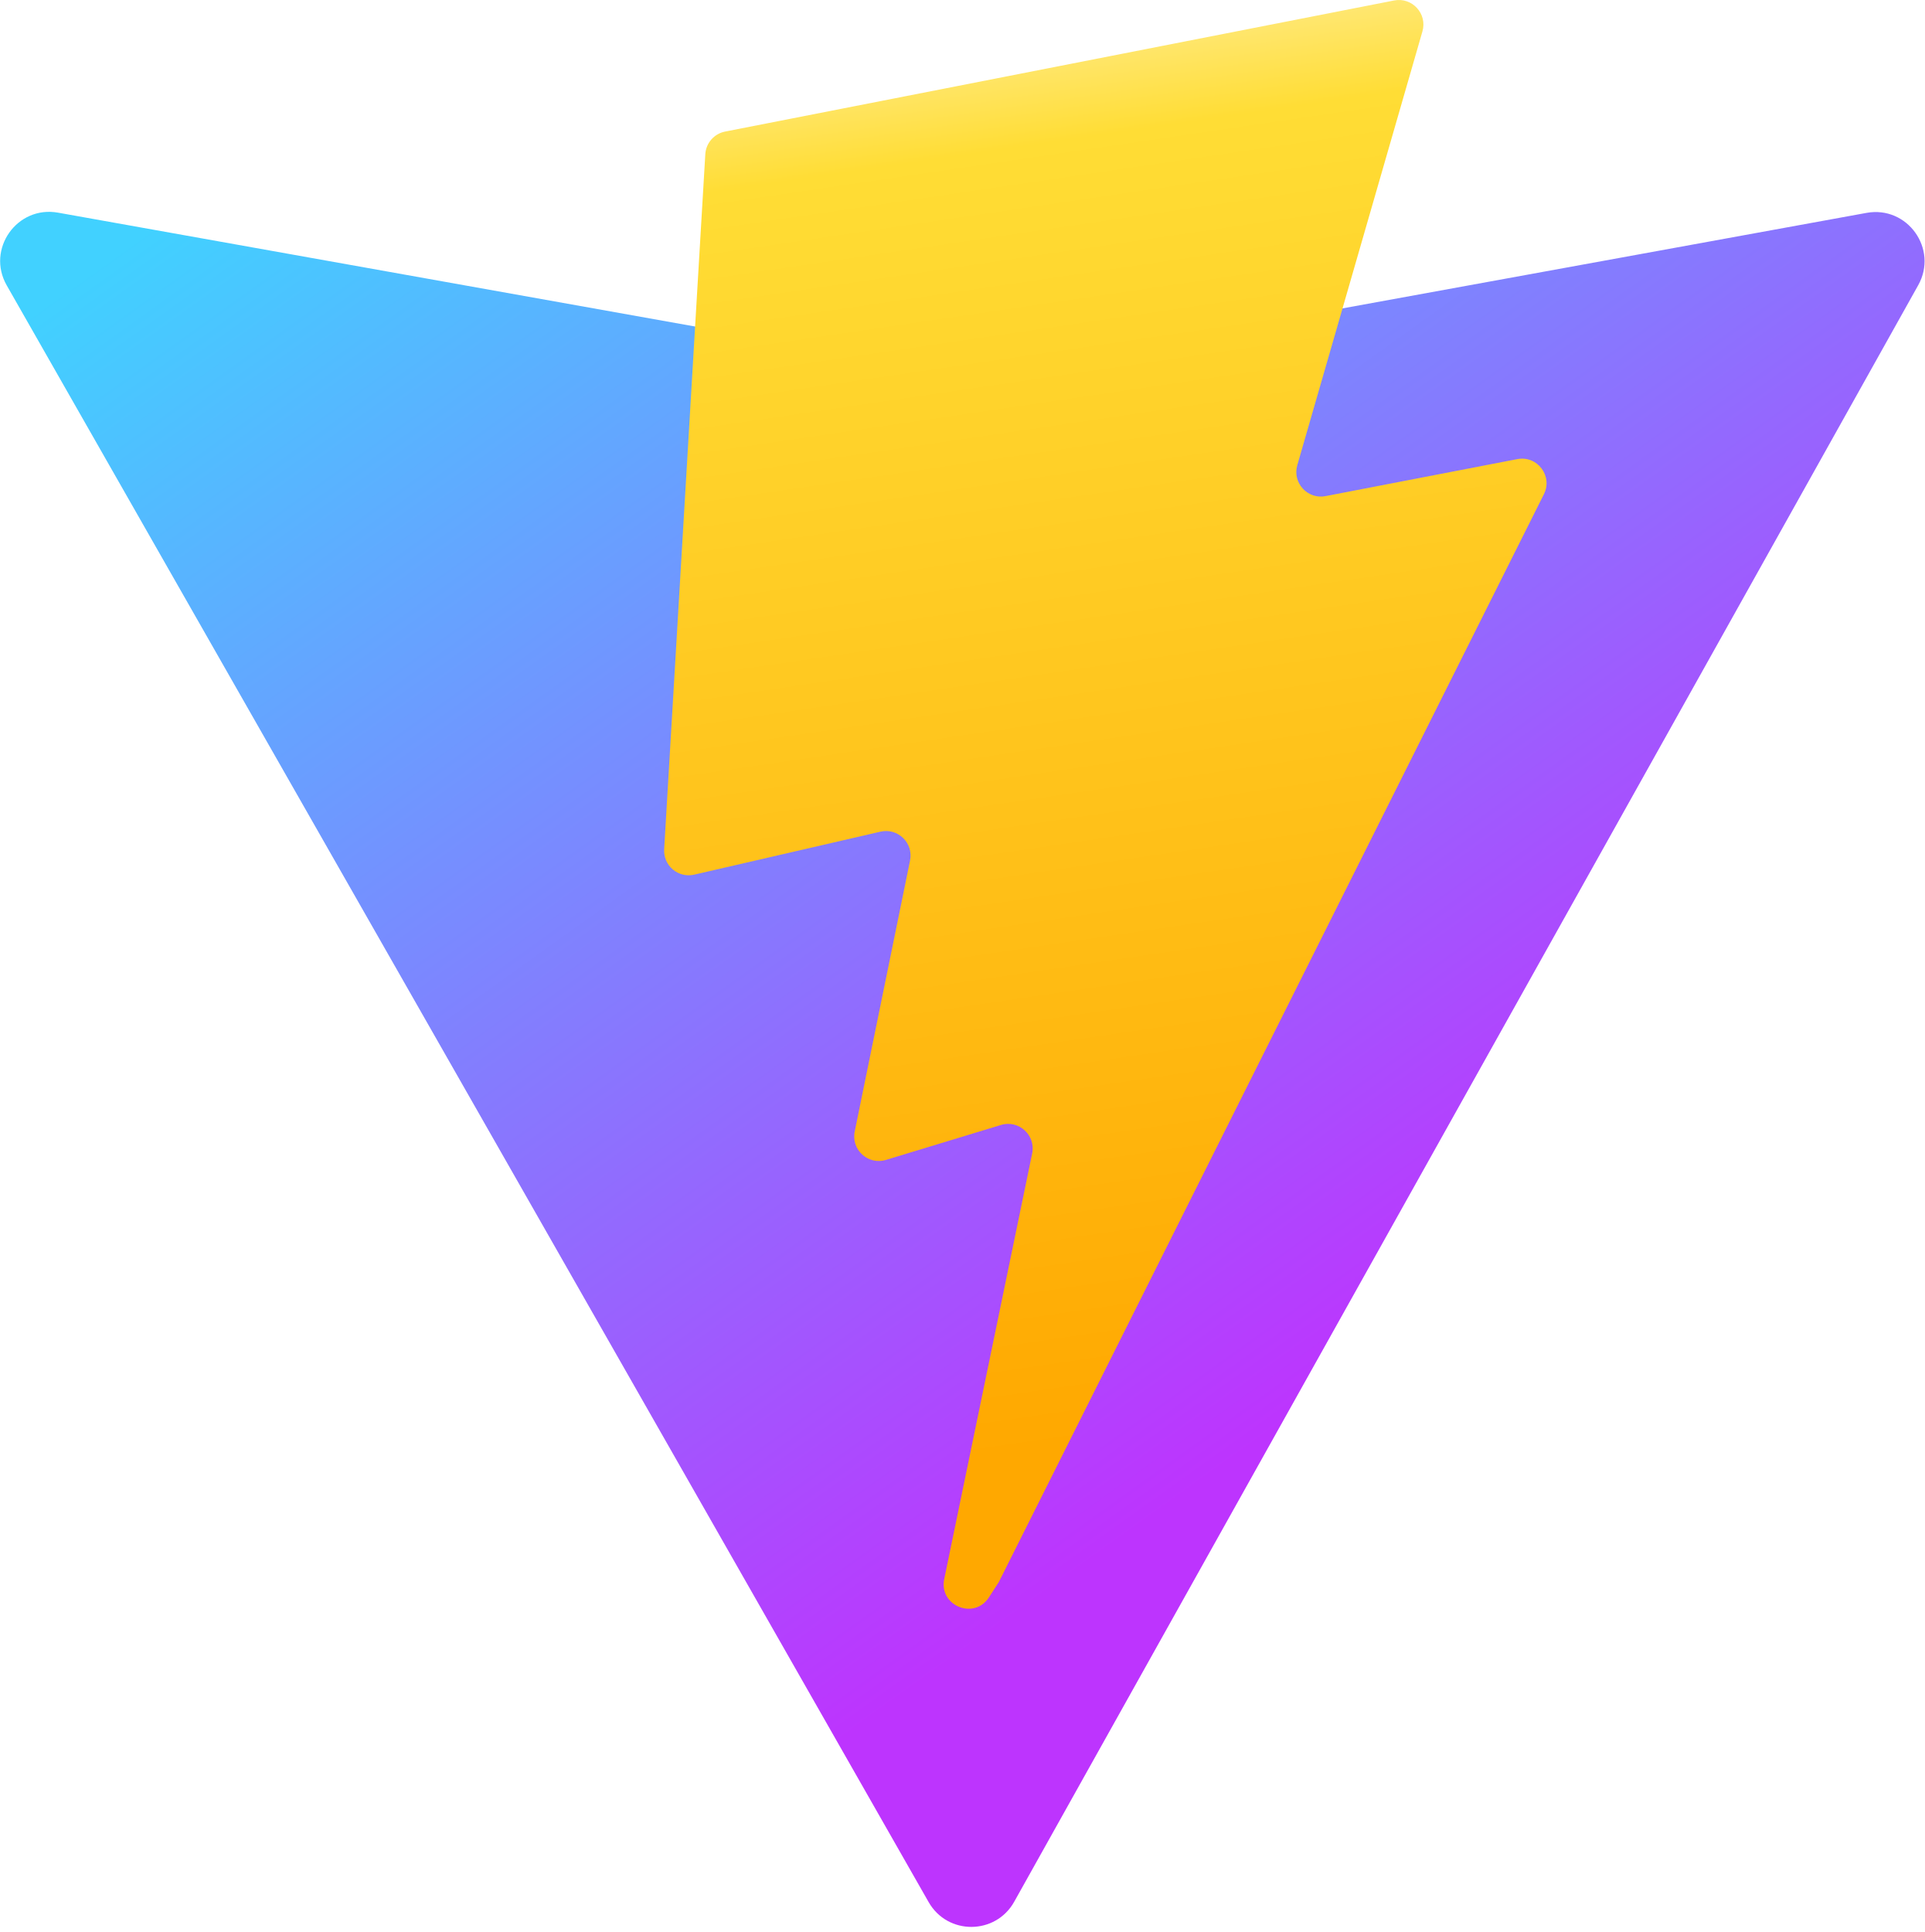
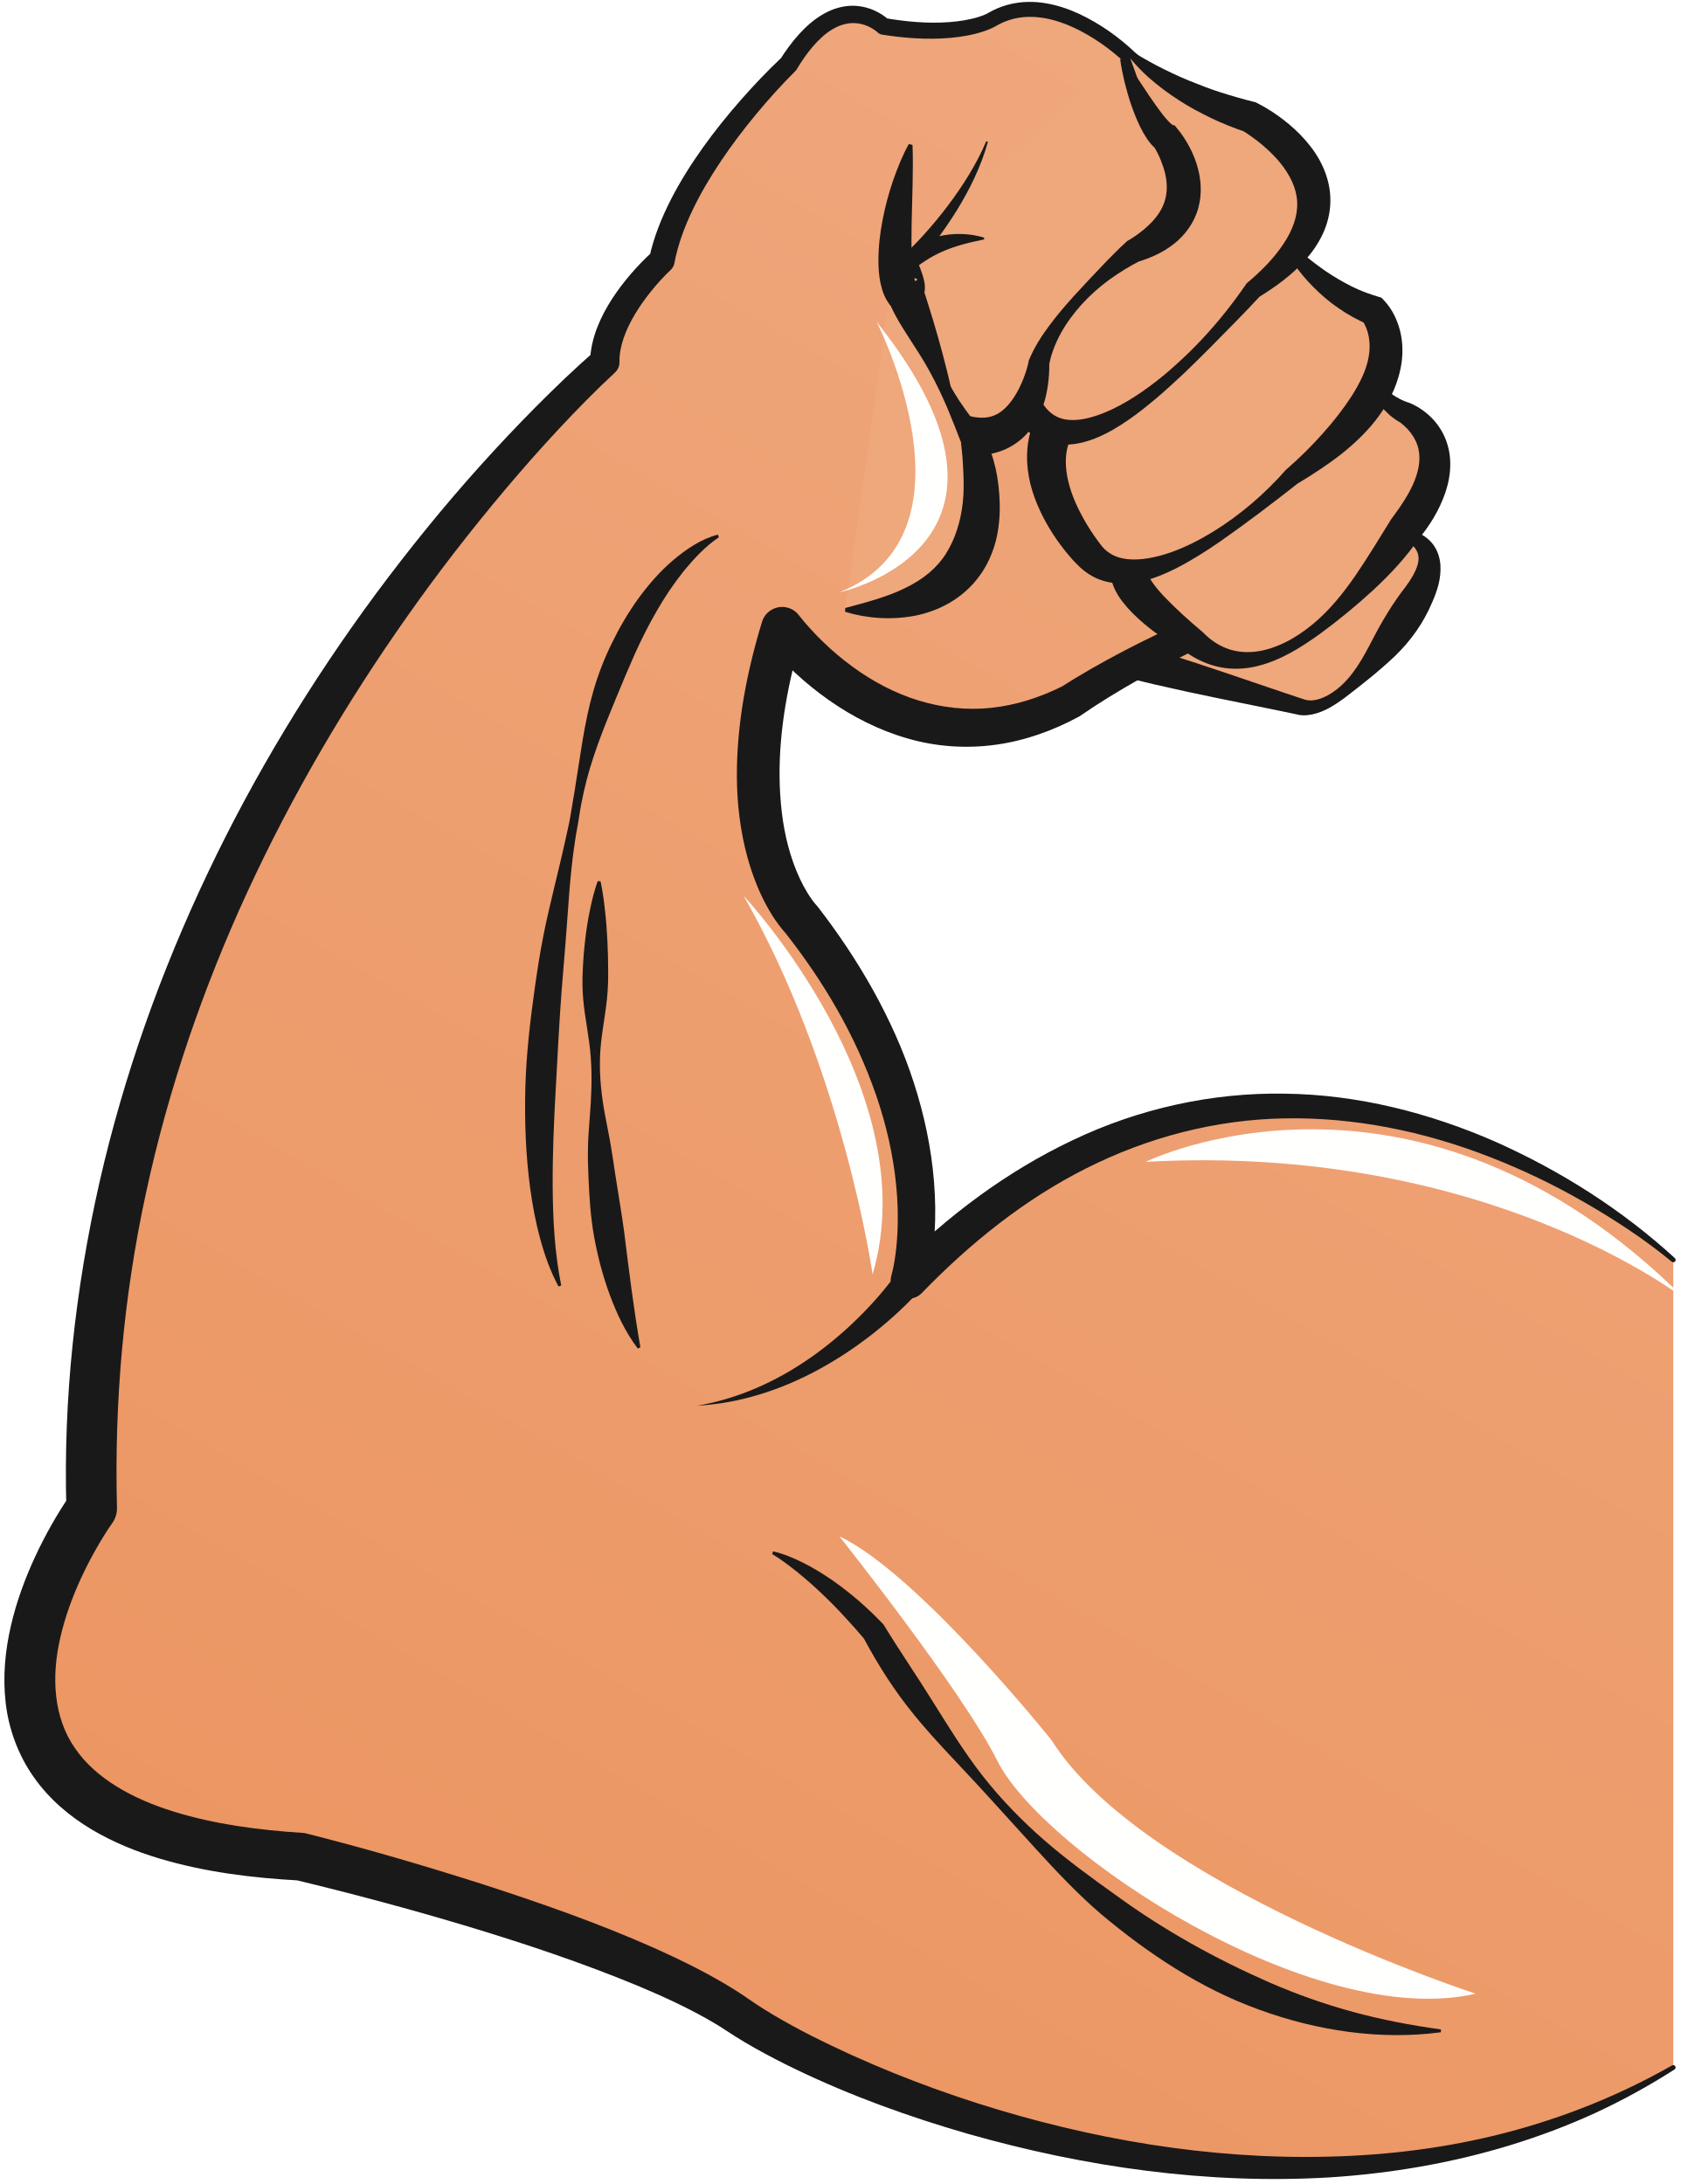
- <svg xmlns="http://www.w3.org/2000/svg" aria-hidden="true" role="img" class="iconify iconify--logos" width="31.88" height="32" preserveAspectRatio="xMidYMid meet" viewBox="0 0 256 257">
+ <svg xmlns="http://www.w3.org/2000/svg" version="1.1" x="0" y="0" width="530" height="686" viewBox="0, 0, 530, 686">
  <defs>
-     <linearGradient id="IconifyId1813088fe1fbc01fb466" x1="-.828%" x2="57.636%" y1="7.652%" y2="78.411%">
-       <stop offset="0%" stop-color="#41D1FF" />
-       <stop offset="100%" stop-color="#BD34FE" />
+     <linearGradient id="Gradient_1" gradientUnits="userSpaceOnUse" x1="-111.963" y1="484.389" x2="207.584" y2="-69.082">
+       <stop offset="0" stop-color="#EC9663" />
+       <stop offset="1" stop-color="#EFA77C" />
    </linearGradient>
-     <linearGradient id="IconifyId1813088fe1fbc01fb467" x1="43.376%" x2="50.316%" y1="2.242%" y2="89.03%">
-       <stop offset="0%" stop-color="#FFEA83" />
-       <stop offset="8.333%" stop-color="#FFDD35" />
-       <stop offset="100%" stop-color="#FFA800" />
-     </linearGradient>
+     <clipPath id="Clip_1">
+       <path d="M322.713,2.953 C335.16,3.468 346.189,9.744 355.044,18.222 C351.07,30.156 416.95,183.844 416.95,183.844 C371.612,196.004 336.212,220.356 336.212,220.356 C283.118,247.98 245.646,197.26 245.646,197.26 C225.748,262.914 251.61,288.752 251.61,288.752 C301.328,352.428 285.426,402.17 285.426,402.17 C402.79,282.812 525.522,395.742 525.522,395.742 L525.522,649.386 C414.116,717.008 269.51,658.784 231.704,632.928 C193.918,607.062 94.458,583.188 94.458,583.188 C-44.808,575.216 28.796,473.784 28.796,473.784 C22.83,258.92 189.938,113.702 189.938,113.702 C189.938,97.788 207.842,81.868 207.842,81.868 C213.802,52.032 247.628,20.204 247.628,20.204 C263.544,-5.658 277.46,8.274 277.46,8.274 C301.328,12.252 311.288,6.288 311.288,6.288 C317.396,3.315 313.686,4.722 322.713,2.953 z" />
+     </clipPath>
  </defs>
-   <path fill="url(#IconifyId1813088fe1fbc01fb466)" d="M255.153 37.938L134.897 252.976c-2.483 4.44-8.862 4.466-11.382.048L.875 37.958c-2.746-4.814 1.371-10.646 6.827-9.67l120.385 21.517a6.537 6.537 0 0 0 2.322-.004l117.867-21.483c5.438-.991 9.574 4.796 6.877 9.62Z" />
-   <path fill="url(#IconifyId1813088fe1fbc01fb467)" d="M185.432.063L96.44 17.501a3.268 3.268 0 0 0-2.634 3.014l-5.474 92.456a3.268 3.268 0 0 0 3.997 3.378l24.777-5.718c2.318-.535 4.413 1.507 3.936 3.838l-7.361 36.047c-.495 2.426 1.782 4.5 4.151 3.78l15.304-4.649c2.372-.72 4.652 1.36 4.15 3.788l-11.698 56.621c-.732 3.542 3.979 5.473 5.943 2.437l1.313-2.028l72.516-144.72c1.215-2.423-.88-5.186-3.54-4.672l-25.505 4.922c-2.396.462-4.435-1.77-3.759-4.114l16.646-57.705c.677-2.35-1.37-4.583-3.769-4.113Z" />
+   <g id="Layer_1">
+     <path d="M424.688,166.142 C424.688,166.142 458.918,162.622 445.882,186.278 C445.882,186.278 424.114,225.428 408.71,222.084 L344.39,204.676 L390.404,162.84 L424.688,166.142" fill="#EFA77C" />
+     <path d="M424.712,165.544 C428.066,165.258 431.386,165.208 434.778,165.324 C438.186,165.492 441.686,165.778 445.248,167.302 C447.012,168.066 448.816,169.28 450.16,171.12 C451.522,172.946 452.228,175.278 452.38,177.454 C452.654,181.88 451.328,185.658 449.838,189.094 C447.154,195.54 443.162,201.168 438.15,206.034 C433.076,210.856 427.596,215.146 422.084,219.366 C419.25,221.39 416.27,223.442 412.358,224.35 C411.382,224.552 410.352,224.716 409.282,224.674 C409.014,224.678 408.746,224.642 408.476,224.622 C408.296,224.594 408.31,224.638 407.968,224.55 L407.664,224.482 L406.442,224.216 L401.54,223.194 L381.902,219.186 C375.358,217.852 368.838,216.424 362.338,214.918 L342.888,210.228 L333.024,207.848 L340.524,200.422 C347.894,193.122 355.294,185.852 363.13,179.066 C367.036,175.658 370.99,172.302 375.052,169.068 C379.126,165.842 383.422,162.866 387.772,159.944 L389.658,158.676 L390.78,158.944 C396.418,160.288 402.044,161.75 407.7,162.91 C410.524,163.508 413.36,164.004 416.2,164.452 C419.03,164.892 421.87,165.238 424.712,165.544 z M424.63,166.736 C421.77,166.494 418.906,166.29 416.034,166.182 C413.16,166.08 410.282,166.026 407.394,166.072 C401.62,166.132 395.82,166.494 390.03,166.736 L393.038,165.736 C389.716,169.788 386.346,173.784 382.748,177.532 C379.142,181.268 375.428,184.886 371.664,188.45 C364.164,195.61 356.224,202.286 348.26,208.93 L345.892,199.126 L365.054,204.886 C371.426,206.864 377.776,208.918 384.1,211.068 L403.076,217.51 L407.826,219.1 L409.85,219.77 C410.436,219.94 411.084,220.032 411.758,220.01 C414.496,219.936 417.43,218.416 419.892,216.478 C424.95,212.52 428.152,206.508 431.138,200.748 C434.136,194.954 437.462,189.406 441.45,184.308 C443.188,181.964 444.68,179.468 445.28,177.184 C445.572,176.04 445.634,174.968 445.312,173.9 C444.996,172.834 444.232,171.752 443.142,170.816 C440.926,168.944 437.74,167.816 434.564,167.194 C431.358,166.576 428.004,166.474 424.746,166.736 L424.686,166.742 L424.63,166.736" fill="#1A1919" />
+     <g clip-path="url(#Clip_1)">
+       <path d="M322.713,2.953 C335.161,3.467 346.188,9.745 355.044,18.222 C351.07,30.156 416.95,183.844 416.95,183.844 C371.612,196.004 336.212,220.356 336.212,220.356 C283.118,247.98 245.646,197.26 245.646,197.26 C225.748,262.914 251.61,288.752 251.61,288.752 C301.328,352.428 285.426,402.17 285.426,402.17 C402.79,282.812 525.522,395.742 525.522,395.742 L525.522,649.386 C414.116,717.008 269.51,658.784 231.704,632.928 C193.918,607.062 94.458,583.188 94.458,583.188 C-44.808,575.216 28.796,473.784 28.796,473.784 C22.83,258.92 189.938,113.702 189.938,113.702 C189.938,97.788 207.842,81.868 207.842,81.868 C213.802,52.032 247.628,20.204 247.628,20.204 C263.544,-5.658 277.46,8.274 277.46,8.274 C301.328,12.252 311.288,6.288 311.288,6.288 C317.396,3.315 313.686,4.722 322.713,2.953 z" fill="url(#Gradient_1)" />
+     </g>
+     <path d="M525.02,396.294 C516.486,389.238 507.13,383.144 497.556,377.612 C487.958,372.09 477.964,367.3 467.688,363.332 C447.176,355.332 425.318,350.896 403.574,351.284 C381.822,351.628 360.43,357.246 341.132,366.988 C321.772,376.714 304.632,390.522 289.486,406.162 C287.302,408.414 283.706,408.472 281.454,406.29 C279.9,404.786 279.39,402.61 279.938,400.666 L280.004,400.438 C280.08,400.172 280.248,399.512 280.36,399.008 L280.706,397.338 C280.92,396.204 281.102,395.044 281.256,393.878 C281.568,391.538 281.768,389.16 281.878,386.768 C282.09,381.986 281.936,377.154 281.464,372.344 C280.52,362.718 278.318,353.184 275.144,343.966 C271.944,334.754 267.87,325.808 263.014,317.264 C258.166,308.712 252.578,300.548 246.458,292.774 L246.99,293.376 C246.544,292.92 246.416,292.762 246.166,292.482 L245.55,291.75 C245.16,291.27 244.794,290.796 244.444,290.322 C243.744,289.372 243.104,288.42 242.498,287.46 C241.292,285.536 240.228,283.576 239.276,281.582 C237.37,277.598 235.904,273.49 234.754,269.334 C232.486,261.016 231.476,252.52 231.426,244.126 C231.336,227.304 234.58,210.958 239.314,195.34 C240.372,191.842 244.068,189.868 247.566,190.926 C248.964,191.35 250.12,192.196 250.936,193.282 L250.968,193.328 C251.384,193.88 252.074,194.726 252.676,195.428 L254.62,197.622 C255.942,199.076 257.326,200.494 258.756,201.866 C261.616,204.606 264.656,207.164 267.844,209.484 C274.22,214.124 281.216,217.818 288.59,220.062 C295.958,222.288 303.678,223.162 311.35,222.322 C319.022,221.52 326.584,219.092 333.706,215.54 L333.136,215.884 C339.702,211.648 346.172,208.03 352.876,204.498 C359.552,201.006 366.344,197.75 373.244,194.742 C387.044,188.732 401.294,183.7 415.924,180.022 L413.312,185.402 C407.728,171.696 402.246,157.978 396.818,144.224 L380.612,102.942 L372.71,82.216 C370.068,75.31 367.466,68.384 364.94,61.426 C362.416,54.466 359.954,47.48 357.676,40.408 C356.542,36.868 355.448,33.308 354.482,29.678 C354.006,27.86 353.548,26.032 353.17,24.136 C352.984,23.186 352.818,22.222 352.708,21.2 C352.656,20.686 352.618,20.158 352.62,19.578 C352.63,18.994 352.63,18.388 352.9,17.508 L353.448,19.818 C348.684,15.338 343.026,11.346 337.064,8.592 C331.108,5.848 324.49,4.406 318.42,5.89 C316.914,6.264 315.448,6.786 314.058,7.484 C313.714,7.666 313.364,7.834 313.03,8.036 L312.522,8.328 C312.172,8.53 311.994,8.612 311.746,8.734 C310.832,9.166 309.956,9.506 309.062,9.81 C305.51,10.998 301.918,11.588 298.328,11.91 C291.146,12.522 284.01,11.976 277.028,10.878 C276.516,10.798 276.066,10.572 275.71,10.246 L275.592,10.14 C274.87,9.482 273.612,8.67 272.486,8.2 C271.318,7.692 270.088,7.38 268.852,7.282 C266.376,7.08 263.866,7.778 261.556,9.13 C259.242,10.482 257.154,12.432 255.28,14.614 C253.402,16.802 251.736,19.244 250.208,21.792 C250.092,21.986 249.956,22.16 249.802,22.314 L249.706,22.41 C245.458,26.626 241.328,31.234 237.444,35.906 C233.556,40.602 229.87,45.458 226.49,50.486 C223.112,55.512 220.028,60.712 217.46,66.09 C214.902,71.462 212.85,77.038 211.802,82.66 C211.646,83.496 211.232,84.22 210.656,84.762 L210.526,84.886 C208.524,86.78 206.44,89.076 204.604,91.338 C202.746,93.632 201.028,96.022 199.54,98.494 C196.574,103.4 194.454,108.788 194.554,113.702 C194.582,115.008 194.036,116.192 193.15,117.016 L192.966,117.186 C186.978,122.708 181.06,128.79 175.37,134.88 C169.664,141.004 164.118,147.288 158.718,153.692 C147.932,166.514 137.644,179.756 128.012,193.454 C108.696,220.8 91.726,249.774 77.73,280.082 C63.758,310.388 52.872,342.09 45.872,374.606 C38.808,407.112 35.87,440.402 36.738,473.564 C36.786,475.358 36.238,477.028 35.274,478.386 L35.226,478.452 C34.438,479.564 33.452,481.076 32.598,482.45 C31.72,483.864 30.866,485.304 30.042,486.764 C28.394,489.682 26.858,492.67 25.46,495.7 C22.668,501.758 20.394,508.01 18.962,514.294 C16.016,526.852 16.878,539.572 23.546,549.102 C30.106,558.772 41.93,565.128 54.57,569.034 C67.312,572.982 81.066,574.816 94.884,575.704 L95.024,575.712 C95.418,575.738 95.836,575.808 96.208,575.898 C114.834,580.606 133.06,585.93 151.28,591.744 C169.452,597.624 187.534,603.922 205.2,611.754 C214.02,615.706 222.762,619.966 231.204,625.298 C233.302,626.61 235.476,628.184 237.202,629.328 C239.07,630.57 241.006,631.768 242.968,632.938 C246.904,635.272 250.964,637.478 255.092,639.576 C271.652,647.92 289.064,654.898 306.86,660.608 C342.46,671.956 379.892,678.366 417.358,677.4 C436.07,676.974 454.784,674.602 472.956,669.88 C491.114,665.14 508.73,658.108 525.134,648.748 C525.492,648.542 525.948,648.666 526.152,649.024 C526.352,649.37 526.24,649.81 525.908,650.024 C517.902,655.152 509.538,659.76 500.87,663.754 C492.2,667.734 483.23,671.088 474.086,673.88 C455.788,679.46 436.772,682.688 417.644,683.922 C379.318,686.2 340.812,680.726 303.946,670.226 C285.502,664.906 267.382,658.378 249.942,649.986 C245.58,647.886 241.26,645.666 236.994,643.26 C234.862,642.052 232.742,640.802 230.636,639.468 C228.386,638.036 226.698,636.862 224.75,635.71 C217.052,631.104 208.626,627.22 200.076,623.648 C182.904,616.558 165.084,610.578 147.106,605.15 C129.14,599.738 110.864,594.85 92.706,590.478 L94.028,590.672 C79.414,589.86 64.65,588.112 50.062,583.764 C42.786,581.574 35.546,578.684 28.694,574.588 C21.872,570.51 15.402,565.078 10.548,558.116 C5.668,551.196 2.654,542.886 1.764,534.666 C0.826,526.42 1.668,518.34 3.41,510.734 C5.166,503.11 7.828,495.898 11.008,489.014 C12.604,485.574 14.336,482.214 16.2,478.926 C17.13,477.284 18.096,475.658 19.102,474.044 C20.138,472.394 21.09,470.912 22.364,469.118 L20.854,474.004 C19.824,439.498 23.632,404.924 31.246,371.36 C38.89,337.778 50.516,305.212 65.242,274.234 C79.96,243.236 97.848,213.84 118.176,186.34 C128.38,172.616 139.13,159.304 150.556,146.592 C156.268,140.234 162.122,134.004 168.144,127.932 C174.204,121.848 180.274,115.966 186.91,110.218 L185.322,113.702 C185.378,109.892 186.254,106.302 187.502,103.024 C188.758,99.736 190.392,96.724 192.212,93.904 C194.034,91.084 196.054,88.458 198.202,85.968 C200.384,83.46 202.566,81.18 205.158,78.85 L203.882,81.078 C205.29,74.542 207.756,68.462 210.67,62.736 C213.6,57.008 217.008,51.618 220.678,46.458 C224.356,41.302 228.306,36.384 232.448,31.648 C236.616,26.908 240.884,22.384 245.55,17.996 L245.046,18.614 C246.786,15.888 248.696,13.232 250.928,10.768 C253.158,8.31 255.716,6.018 258.804,4.292 C261.854,2.552 265.598,1.504 269.33,1.88 C271.186,2.056 272.996,2.554 274.658,3.308 C276.36,4.106 277.776,4.954 279.328,6.406 L277.896,5.67 C284.548,6.822 291.308,7.428 297.934,6.964 C301.232,6.722 304.522,6.216 307.55,5.25 C308.3,5.006 309.044,4.734 309.692,4.428 L310.068,4.238 L310.688,3.886 C311.096,3.644 311.526,3.438 311.95,3.22 C313.654,2.374 315.468,1.736 317.322,1.288 C321.044,0.414 324.904,0.404 328.562,1.04 C332.228,1.67 335.718,2.868 339,4.392 C345.574,7.5 351.36,11.612 356.642,16.624 L357.54,17.474 C357.886,17.804 357.9,18.354 357.57,18.702 C357.462,18.814 357.328,18.894 357.19,18.936 C357.18,18.938 357.124,19.266 357.13,19.604 C357.128,19.948 357.15,20.34 357.192,20.746 C357.274,21.558 357.414,22.418 357.578,23.28 C357.906,25.01 358.344,26.764 358.824,28.512 C359.782,32.012 360.88,35.508 362.026,38.994 C364.322,45.962 366.818,52.89 369.38,59.796 C371.942,66.704 374.582,73.588 377.264,80.456 L385.564,100.968 C391.184,114.612 396.836,128.246 402.75,141.768 C408.628,155.304 414.568,168.828 420.586,182.284 C421.466,184.252 420.584,186.562 418.618,187.442 C418.454,187.514 418.288,187.576 418.12,187.624 L417.974,187.666 C403.962,191.69 390.328,197.04 377.14,203.302 C370.546,206.436 364.064,209.808 357.716,213.398 C351.412,216.974 345.056,220.83 339.29,224.826 C339.136,224.932 338.98,225.028 338.822,225.114 L338.716,225.17 C330.782,229.458 322.01,232.644 312.788,233.916 C303.588,235.208 294.016,234.566 285.09,231.966 C276.138,229.414 267.83,225.176 260.38,219.956 C256.648,217.342 253.118,214.476 249.788,211.396 C248.122,209.856 246.506,208.258 244.94,206.598 C244.154,205.77 243.394,204.912 242.636,204.036 C241.858,203.126 241.192,202.334 240.324,201.192 L251.98,199.18 C247.57,213.888 244.69,229.052 244.834,244.006 C244.932,251.46 245.692,258.86 247.564,265.864 C248.5,269.358 249.688,272.758 251.18,275.942 C251.924,277.534 252.744,279.07 253.632,280.512 C254.078,281.232 254.54,281.93 255.01,282.582 L255.716,283.51 L256.23,284.128 L256.762,284.728 C263.176,293.018 269.064,301.766 274.192,310.988 C279.306,320.21 283.718,329.892 286.98,340.012 C290.258,350.116 292.496,360.614 293.35,371.294 C293.776,376.632 293.858,382.014 293.518,387.406 C293.348,390.102 293.072,392.8 292.664,395.506 C292.46,396.858 292.22,398.212 291.938,399.578 L291.472,401.64 C291.288,402.376 291.144,402.952 290.848,403.904 L281.368,398.18 C297.452,382.044 316.028,368.024 336.828,358.164 C357.57,348.236 380.662,343.11 403.562,343.524 C426.504,343.804 448.974,349.572 469.638,358.61 C490.268,367.812 509.458,380.008 526.024,395.19 C526.326,395.468 526.348,395.94 526.068,396.244 C525.798,396.538 525.35,396.566 525.044,396.316 L525.02,396.294" fill="#1A1919" />
+     <path d="M428.014,116.372 C428.014,116.372 433.528,126.336 441.272,129.652 C441.272,129.652 462.288,139.6 441.272,166.142 C441.272,166.142 403.676,225.874 374.918,201.55 C374.918,201.55 351.69,186.058 355.006,178.31 L428.014,116.372" fill="#EFA77C" />
+     <path d="M428.536,116.08 C431.998,119.806 435.756,123.34 439.78,125.388 C440.274,125.648 440.776,125.864 441.27,126.06 L442.006,126.332 L442.372,126.444 L442.554,126.5 L442.6,126.516 L442.81,126.608 L442.992,126.686 C444.532,127.36 445.794,128.1 447.048,129.026 C449.528,130.836 451.698,133.262 453.208,136.172 C454.702,139.08 455.486,142.412 455.474,145.618 C455.512,148.838 454.88,151.914 453.928,154.742 C451.98,160.4 448.926,165.218 445.434,169.438 L445.764,168.97 C441.532,175.172 436.61,180.384 431.264,185.36 C425.916,190.282 420.326,194.868 414.504,199.134 C408.656,203.326 402.444,207.31 395.004,209.192 C391.308,210.122 387.262,210.366 383.28,209.592 C379.296,208.828 375.508,207.036 372.252,204.702 L372.628,204.984 C370.11,203.602 367.824,202.162 365.51,200.586 C363.2,199.03 360.956,197.344 358.786,195.46 C356.614,193.566 354.5,191.536 352.496,188.946 C351.506,187.62 350.52,186.172 349.72,184.18 C349.332,183.18 348.988,182.02 348.868,180.626 C348.75,179.232 348.928,177.55 349.568,175.984 L350.034,174.854 L351.18,173.8 C357.064,168.404 362.992,163.058 369.116,157.942 C375.236,152.826 381.506,147.882 387.87,143.048 C391.048,140.632 394.27,138.262 397.514,135.92 C400.726,133.54 404.022,131.256 407.31,128.966 C413.924,124.43 420.612,119.98 427.628,115.916 L428.118,115.632 L428.536,116.08 z M427.828,117.484 C422.84,123.492 417.566,129.17 412.212,134.746 C409.418,137.618 406.63,140.496 403.758,143.278 C400.918,146.098 398.054,148.888 395.15,151.632 C389.346,157.122 383.448,162.502 377.4,167.708 C371.356,172.916 365.116,177.894 358.832,182.82 L360.442,180.638 C360.57,180.302 360.554,179.972 360.516,179.908 C360.486,179.844 360.47,179.988 360.538,180.238 C360.662,180.752 361.072,181.6 361.616,182.45 C362.726,184.19 364.328,186.022 366.02,187.79 C367.728,189.56 369.566,191.312 371.44,193.056 C373.314,194.772 375.318,196.502 377.21,198.114 L377.774,198.596 L377.584,198.398 C379.694,200.614 382.148,202.428 384.966,203.546 C387.774,204.704 390.956,205.05 394.18,204.704 C400.67,203.94 406.93,200.484 412.194,196.144 C417.512,191.768 421.904,186.31 425.804,180.616 C429.676,174.936 433.324,168.92 436.78,163.314 L436.854,163.192 L437.11,162.846 C439.936,159.028 442.57,155.162 444.19,151.186 C445.792,147.208 446.358,143.322 445.13,139.8 C444.546,138.03 443.488,136.318 442.088,134.792 C441.396,134.054 440.562,133.294 439.838,132.764 C439.826,132.752 439.792,132.73 439.804,132.734 C439.804,132.732 439.816,132.736 439.804,132.73 C439.682,132.672 439.96,132.798 439.926,132.782 L439.91,132.774 L439.846,132.738 L439.59,132.594 L439.082,132.304 C438.76,132.098 438.428,131.902 438.12,131.678 C437.504,131.242 436.91,130.79 436.362,130.308 C432.258,126.608 429.6,122.21 427.828,117.484" fill="#1A1919" />
+     <path d="M401.462,73.25 C401.462,73.25 412.52,90.938 431.32,97.566 C431.32,97.566 450.13,117.496 405.894,149.564 C405.894,149.564 359.434,194.894 341.744,173.898 C341.744,173.898 319.618,149.564 332.89,130.762 L401.462,73.25" fill="#EFA77C" />
+     <path d="M401.968,72.932 C406.494,77.606 411.408,81.786 416.554,85.31 C419.142,87.056 421.816,88.6 424.52,89.968 C427.236,91.32 430.05,92.356 432.862,93.196 L433.842,93.49 L434.692,94.386 C435.244,94.97 435.426,95.208 435.744,95.604 C436.026,95.962 436.284,96.318 436.53,96.678 C437.022,97.396 437.45,98.134 437.834,98.892 C438.604,100.404 439.202,101.986 439.632,103.606 C440.502,106.85 440.626,110.23 440.25,113.442 C439.412,119.898 436.702,125.602 433.274,130.364 C429.852,135.172 425.654,139.098 421.296,142.6 C416.882,146.054 412.246,149.05 407.568,151.872 L407.886,151.606 C399.646,158.094 391.548,164.256 383.046,170.194 C378.782,173.128 374.388,175.928 369.66,178.366 C364.926,180.752 359.804,182.916 353.772,183.276 C350.778,183.436 347.508,183.012 344.438,181.67 C342.92,180.986 341.478,180.09 340.19,179.04 C339.542,178.518 338.936,177.954 338.366,177.37 L337.648,176.644 L336.92,175.87 C333.244,171.728 330.082,167.264 327.518,162.23 C324.988,157.22 322.944,151.62 322.604,145.37 C322.432,142.266 322.706,139.02 323.552,135.868 C324.372,132.708 325.844,129.71 327.666,127.074 L328.108,126.432 L328.782,125.862 C334.464,121.032 340.228,116.298 346.116,111.712 C349.034,109.388 352.016,107.14 354.982,104.878 C357.956,102.618 360.904,100.33 363.934,98.14 C369.938,93.692 376.016,89.334 382.188,85.084 C388.356,80.832 394.618,76.694 401.08,72.792 L401.554,72.504 L401.968,72.932 z M401.314,74.276 C396.506,79.748 391.532,85.022 386.452,90.17 C381.196,95.508 375.844,100.734 370.42,105.87 C367.736,108.474 364.968,110.978 362.226,113.514 C359.48,116.042 356.748,118.588 353.954,121.056 C348.41,126.054 342.746,130.908 337.002,135.662 L338.116,134.452 C335.93,137.516 334.726,140.976 334.732,144.976 C334.734,148.948 335.81,153.286 337.606,157.476 C339.406,161.656 341.822,165.816 344.574,169.584 L345.072,170.276 L345.616,170.988 C345.884,171.358 346.17,171.71 346.474,172.034 C347.08,172.692 347.754,173.254 348.504,173.734 C349.976,174.726 351.828,175.368 353.924,175.61 C358.136,176.102 362.982,175.132 367.582,173.542 C372.214,171.928 376.698,169.634 380.976,167.016 C389.518,161.76 397.324,155.026 403.902,147.522 L403.87,147.558 L404.22,147.254 C408.204,143.79 411.942,140.092 415.352,136.242 C418.796,132.432 421.892,128.434 424.514,124.398 C427.076,120.344 429.184,116.164 429.868,111.978 C430.248,109.896 430.24,107.834 429.896,105.862 C429.724,104.878 429.454,103.912 429.086,103.002 C428.9,102.548 428.694,102.106 428.48,101.69 L428.148,101.098 C428.072,100.952 427.848,100.658 427.95,100.748 L429.78,101.936 C426.442,100.596 423.336,98.82 420.446,96.84 C417.538,94.88 414.9,92.602 412.49,90.16 C410.046,87.752 407.91,85.084 405.944,82.342 C404.174,79.776 402.596,77.114 401.314,74.276" fill="#1A1919" />
+     <path d="M353.258,15.28 C353.258,15.28 366.076,29.016 392.62,36.75 C392.62,36.75 436.854,59.97 393.72,90.938 C393.72,90.938 341.744,157.286 322.938,128.542 L309.672,113.056 C309.672,113.056 297.494,83.194 341.744,72.138 L361.66,65.732 L355.78,28.38 L353.258,15.28" fill="#EFA77C" />
+     <path d="M353.694,14.872 C356.756,17.004 360.03,18.852 363.288,20.588 C366.574,22.29 369.898,23.862 373.278,25.268 C376.68,26.626 380.052,27.988 383.532,29.066 C386.994,30.172 390.478,31.166 393.992,32.04 L394.368,32.132 L394.9,32.406 C397.99,33.988 400.464,35.624 403.036,37.586 C405.56,39.514 407.948,41.69 410.108,44.188 C412.276,46.674 414.214,49.508 415.632,52.742 C417.042,55.958 417.898,59.61 417.82,63.274 C417.786,66.938 416.846,70.516 415.37,73.624 C413.88,76.742 411.952,79.46 409.81,81.844 C405.488,86.592 400.496,90.15 395.414,93.296 L396.006,92.728 C390.768,98.398 385.454,103.74 380.104,109.142 C377.428,111.83 374.732,114.504 371.986,117.136 C369.204,119.728 366.406,122.318 363.496,124.81 C360.552,127.26 357.584,129.728 354.348,131.928 C351.13,134.148 347.716,136.224 343.836,137.746 C339.994,139.232 335.474,140.28 330.62,139.272 C328.228,138.774 325.854,137.742 323.872,136.274 C321.88,134.82 320.244,133.04 318.902,131.182 L319.276,131.68 C316.906,129.234 314.636,126.704 312.322,124.212 L305.448,116.676 L304.888,116.066 L304.52,115.158 C304.208,114.388 304.088,114.018 303.906,113.478 C303.744,112.978 303.6,112.486 303.466,111.996 C303.204,111.014 302.988,110.032 302.814,109.044 C302.47,107.066 302.294,105.058 302.3,103.03 C302.3,98.976 303.112,94.834 304.706,91.002 C306.294,87.166 308.654,83.694 311.41,80.778 C314.184,77.868 317.346,75.51 320.608,73.562 C323.898,71.646 327.288,70.094 330.724,68.864 C332.444,68.248 334.172,67.706 335.902,67.21 L338.498,66.514 L339.8,66.2 L340.126,66.126 L340.208,66.108 L340.228,66.102 C340.32,66.076 339.488,66.314 339.85,66.21 L339.888,66.2 L340.04,66.158 L340.642,65.986 C347.072,64.106 353.566,62.436 360.04,60.694 L356.432,66.556 L355.154,53.81 L354.044,41.04 C353.72,36.816 353.404,32.422 353.164,28.322 C352.918,24.028 352.686,19.732 352.672,15.394 L352.668,14.158 L353.694,14.872 z M354.968,18.324 C356.08,21.33 357.174,24.328 358.188,27.354 C359.346,31.662 360.3,35.7 361.32,39.894 L364.188,52.388 L367.79,69.078 L363.282,70.772 C357.006,73.13 350.756,75.558 344.438,77.78 L343.846,77.992 L343.698,78.046 L343.158,78.204 L342.876,78.284 L341.748,78.606 L339.514,79.278 C338.04,79.75 336.584,80.252 335.168,80.81 C332.334,81.912 329.604,83.14 327.12,84.622 C322.128,87.524 318.048,91.266 315.88,95.88 C314.79,98.186 314.17,100.71 313.994,103.348 C313.91,104.666 313.948,106.01 314.1,107.344 C314.176,108.01 314.282,108.672 314.414,109.318 L314.632,110.258 C314.694,110.518 314.832,110.946 314.824,110.956 L313.896,109.438 L320.288,117.388 C322.394,120.058 324.546,122.688 326.6,125.406 L326.964,125.892 L326.972,125.904 C328.442,128.488 330.284,130.322 332.754,131.25 C335.232,132.204 338.488,132.102 341.764,131.304 C348.388,129.654 354.938,125.842 360.858,121.488 C363.842,119.296 366.724,116.938 369.464,114.416 C372.242,111.93 374.91,109.314 377.466,106.592 C382.564,101.156 387.262,95.232 391.434,89.146 L391.544,88.986 L392.028,88.578 C396.316,84.956 400.242,80.94 403.108,76.58 C406.03,72.254 407.638,67.614 407.392,63.38 C407.202,59.132 405.144,54.938 401.996,51.058 C400.41,49.14 398.564,47.328 396.578,45.63 C395.58,44.788 394.542,43.976 393.474,43.21 C392.45,42.454 391.248,41.646 390.338,41.096 L391.246,41.462 C387.52,40.22 383.86,38.766 380.322,37.06 C376.798,35.328 373.316,33.524 370.052,31.35 C366.77,29.22 363.62,26.894 360.712,24.292 C358.64,22.452 356.746,20.45 354.968,18.324" fill="#1A1919" />
+     <path d="M352.368,18.396 C352.368,18.396 360.634,40.02 366.17,43.334 C366.17,43.334 383.984,66.49 356.114,78.772 C356.114,78.772 331.782,95.364 326.258,114.166 C326.258,114.166 324.018,147.884 294.16,133.504 C294.16,133.504 295.65,136.564 285.704,91.202 C285.704,91.202 288.398,93.184 285.074,77.718" fill="#EFA77C" />
+     <path d="M352.924,18.182 C355.75,22.188 358.318,26.262 360.98,30.156 C362.3,32.1 363.63,34.016 364.99,35.766 C365.678,36.63 366.35,37.474 367.03,38.162 C367.666,38.83 368.462,39.45 368.546,39.366 C368.644,39.268 368.8,39.27 368.898,39.368 L368.916,39.384 L369.836,40.514 C370.664,41.53 371.202,42.268 371.804,43.174 C372.378,44.05 372.908,44.946 373.41,45.868 C374.416,47.706 375.25,49.666 375.894,51.746 C377.178,55.864 377.638,60.68 376.342,65.334 C375.088,70 372.068,73.984 368.636,76.648 C365.184,79.356 361.362,80.986 357.612,82.17 L358.208,81.84 C354.926,83.5 351.55,85.59 348.438,87.824 C345.32,90.1 342.412,92.662 339.824,95.504 C337.246,98.35 334.94,101.442 333.12,104.756 C331.316,108.072 329.98,111.6 329.412,115.094 L329.54,114.386 C329.566,116.704 329.418,118.7 329.128,120.862 C328.816,122.984 328.406,125.14 327.656,127.256 C326.252,131.47 323.728,135.878 319.398,139.006 C317.266,140.556 314.758,141.708 312.192,142.33 C309.622,142.954 307.036,143.098 304.59,142.922 C299.698,142.534 295.326,141.096 291.39,139.256 L299.892,130.696 C299.508,130.034 299.562,129.906 298.47,128.806 C298.234,128.596 297.86,128.252 296.986,127.802 C296.512,127.526 294.956,126.992 293.404,127.212 C292.034,127.378 290.75,128.016 289.8,128.926 C289.366,129.342 288.998,129.81 288.7,130.324 C288.352,130.956 288.434,130.84 288.296,131.146 C288.212,131.354 288.142,131.566 288.08,131.778 C288.024,131.984 287.986,132.144 287.952,132.332 C287.892,132.672 287.892,132.718 287.872,132.926 C287.84,133.35 287.854,133.402 287.852,133.496 C287.856,133.62 287.854,133.58 287.848,133.552 L287.788,133.132 L287.598,131.97 L287.164,129.428 L286.24,124.192 C285.604,120.678 285.06,117.126 284.488,113.574 C283.942,110.016 283.406,106.452 282.936,102.87 C282.51,99.28 281.96,95.712 281.616,92.098 L288.176,87.826 C287.818,87.58 287.812,87.6 287.652,87.514 C287.53,87.456 287.412,87.406 287.286,87.362 C287.036,87.274 286.76,87.206 286.45,87.172 C285.838,87.094 285.05,87.212 284.462,87.5 C283.24,88.136 283.008,88.804 282.87,89.066 C282.66,89.646 282.806,89.592 282.848,89.542 C282.994,89.376 283.1,88.894 283.218,88.42 C283.45,87.43 283.586,86.276 283.694,85.12 C283.99,82.778 284.118,80.346 284.49,77.844 L285.656,77.594 C287.024,79.748 288.074,81.99 289.048,84.358 C289.486,85.56 289.904,86.774 290.228,88.164 C290.384,88.878 290.496,89.59 290.48,90.606 C290.438,91.142 290.468,91.682 289.988,92.794 C289.712,93.316 289.294,94.24 287.796,94.998 C287.072,95.348 286.13,95.488 285.372,95.388 C284.988,95.344 284.64,95.258 284.322,95.144 C284.16,95.088 284.008,95.024 283.852,94.948 C283.66,94.844 283.62,94.846 283.232,94.58 L289.792,90.306 C290.992,93.74 291.98,97.22 293.076,100.682 C294.126,104.152 295.102,107.642 296.04,111.144 C296.952,114.652 297.874,118.162 298.644,121.726 C299.05,123.504 299.436,125.292 299.766,127.116 L300.266,129.902 C300.35,130.382 300.41,130.874 300.48,131.416 L300.578,132.338 L300.622,133.068 C300.626,133.276 300.64,133.44 300.602,133.976 C300.578,134.212 300.574,134.286 300.51,134.656 C300.472,134.858 300.434,135.03 300.37,135.25 C300.308,135.47 300.234,135.688 300.148,135.902 C300.01,136.212 300.09,136.106 299.738,136.744 C299.436,137.264 299.064,137.738 298.626,138.158 C297.67,139.072 296.38,139.716 295.002,139.882 C293.442,140.1 291.88,139.568 291.4,139.286 C290.52,138.834 290.14,138.486 289.9,138.272 C288.788,137.152 288.826,137 288.428,136.314 C286.696,133.332 287.71,129.512 290.692,127.782 C292.562,126.696 294.762,126.69 296.568,127.572 L296.93,127.752 C299.98,129.268 303.03,130.488 305.872,130.976 C308.728,131.458 311.17,131.19 313.336,129.964 C315.512,128.752 317.532,126.454 319.198,123.582 C320.836,120.754 322.23,117.224 322.976,113.95 L323.104,113.24 C324.764,109.204 327.02,105.67 329.452,102.396 C331.878,99.114 334.482,96.058 337.172,93.096 C339.856,90.132 342.592,87.23 345.362,84.326 C346.742,82.87 348.126,81.4 349.568,79.986 C351.008,78.534 352.396,77.14 354.02,75.702 L354.616,75.37 C357.528,73.622 360.094,71.552 362.082,69.39 C364.06,67.198 365.362,64.938 365.974,62.522 C366.616,60.116 366.602,57.39 365.924,54.51 C365.592,53.076 365.096,51.628 364.516,50.186 C364.216,49.468 363.89,48.756 363.534,48.062 C363.206,47.402 362.764,46.6 362.504,46.154 L363.794,47.302 C361.834,45.942 361.036,44.714 360.186,43.512 C359.39,42.312 358.736,41.156 358.164,39.982 C357.012,37.648 356.098,35.322 355.288,32.974 C354.468,30.632 353.83,28.246 353.21,25.87 C352.638,23.474 352.13,21.076 351.81,18.61 L352.924,18.182" fill="#1A1919" />
+     <path d="M286.004,45.382 C286.004,45.382 276.396,84.552 284.15,93.422 C284.15,93.422 288.8,108.984 305.392,137.736 C305.392,137.736 324.046,192.688 265.438,191.578" fill="#EFA77C" />
+     <path d="M286.586,45.524 C286.768,49.74 286.67,53.854 286.614,57.936 L286.314,70.006 C286.254,73.966 286.196,77.888 286.434,81.586 C286.542,83.426 286.756,85.212 287.05,86.774 C287.312,88.324 287.812,89.672 287.998,90.058 L289.158,92.458 L289.048,91.958 L290.288,97.618 C290.698,99.594 291.154,101.584 291.632,103.574 C292.594,107.556 293.784,111.502 295.446,115.228 C297.082,118.964 299.086,122.53 301.326,125.954 C303.602,129.362 306.108,132.63 308.686,135.836 L308.656,135.798 L308.994,136.514 C310.662,140.056 311.824,143.412 312.672,147.064 C313.472,150.682 313.888,154.416 313.98,158.24 C314.066,162.062 313.732,165.998 312.748,169.92 C311.722,173.814 310.03,177.71 307.492,181.076 C305.006,184.468 301.752,187.29 298.234,189.344 C294.698,191.394 290.922,192.72 287.17,193.44 C279.638,194.806 272.288,194.252 265.426,192.174 L265.45,190.98 C272.276,189.138 278.792,187.448 284.368,184.664 C289.97,181.956 294.342,178.34 297.134,173.84 C299.942,169.37 301.712,163.91 302.38,157.822 C302.716,154.79 302.698,151.652 302.552,148.478 C302.434,145.342 302.192,141.96 301.792,138.96 L302.1,139.636 C300.578,135.738 299.082,131.844 297.474,128.026 C295.83,124.226 294.068,120.502 292.088,116.878 C290.132,113.242 287.846,109.754 285.548,106.208 C284.398,104.438 283.278,102.638 282.188,100.798 C281.112,98.904 280.156,97.142 279.252,94.886 L280.3,96.786 C277.826,94.022 277.084,91.32 276.522,88.902 C276.012,86.452 275.896,84.152 275.878,81.91 C275.882,77.434 276.394,73.184 277.202,69.022 C278.004,64.864 279.088,60.806 280.436,56.836 C281.822,52.874 283.35,48.976 285.424,45.242 L286.586,45.524" fill="#1A1919" />
+     <path d="M288.614,405.516 C286.206,408.25 283.846,410.524 281.33,412.838 C278.832,415.114 276.252,417.282 273.598,419.344 C268.288,423.464 262.676,427.168 256.79,430.336 C245.054,436.68 232.09,440.838 218.986,441.526 C231.928,439.34 243.95,433.846 254.452,426.52 C259.716,422.856 264.634,418.732 269.192,414.278 C271.47,412.048 273.658,409.736 275.742,407.35 C277.794,404.99 279.866,402.444 281.52,400.054 L288.614,405.516" fill="#1A1919" />
+     <path d="M225.772,168.754 C221.514,171.626 218,175.422 214.796,179.308 C211.64,183.268 208.81,187.452 206.296,191.838 C203.76,196.204 201.494,200.732 199.396,205.354 C197.336,209.992 195.384,214.692 193.422,219.426 C189.51,228.884 185.56,238.61 183.33,248.794 C182.766,251.334 182.266,253.89 181.886,256.466 C181.524,259.178 180.916,261.614 180.59,264.238 C179.772,269.392 179.28,274.602 178.834,279.81 L177.672,295.428 L176.404,310.98 C175.602,321.34 175.118,331.692 174.542,342.004 C173.952,352.32 173.518,362.62 173.574,372.918 C173.658,383.222 174.196,393.49 176.256,403.772 L175.416,404.08 C172.878,399.39 171.068,394.302 169.666,389.144 C168.246,383.982 167.264,378.714 166.542,373.43 C165.096,362.852 164.722,352.194 164.99,341.606 C165.294,331.012 166.52,320.498 167.994,310.06 C168.734,304.838 169.538,299.63 170.554,294.46 C171.536,289.284 172.792,284.156 173.996,279.032 C175.21,273.908 176.496,268.808 177.602,263.678 C177.896,262.398 178.192,261.12 178.45,259.834 L178.862,257.902 C178.972,257.39 179.084,256.644 179.196,256.028 L180.494,248.248 C182.21,237.888 183.4,227.274 186.372,216.966 C187.858,211.824 189.802,206.798 192.19,201.966 C194.542,197.12 197.282,192.434 200.454,188.032 C203.65,183.654 207.236,179.508 211.388,175.978 C215.528,172.478 220.13,169.33 225.454,167.918 L225.772,168.754" fill="#1A1919" />
+     <path d="M188.61,276.816 C189.28,279.946 189.702,283.048 190.024,286.142 C190.39,289.238 190.6,292.322 190.756,295.4 C190.91,298.478 190.998,301.55 191.002,304.622 C191.046,307.694 190.938,310.76 190.622,313.828 C189.994,319.96 188.586,326.12 188.44,332.288 C188.244,338.454 188.946,344.604 190.112,350.694 C190.65,353.742 191.33,356.772 191.828,359.804 C192.36,362.834 192.776,365.866 193.234,368.888 C194.146,374.936 195.232,380.926 196.024,386.934 C197.54,399.004 198.962,410.852 201.128,423.212 L200.308,423.572 C196.416,418.474 193.712,412.618 191.492,406.684 C189.296,400.726 187.712,394.588 186.578,388.406 C185.47,382.212 185.08,375.94 184.812,369.698 C184.682,366.574 184.58,363.454 184.662,360.328 C184.712,357.204 185.006,354.072 185.216,350.956 C185.726,344.714 185.998,338.526 185.552,332.346 C185.16,326.17 183.688,319.984 183.156,313.77 C182.888,310.664 182.87,307.558 183.04,304.458 C183.174,301.356 183.428,298.258 183.788,295.166 C184.154,292.076 184.608,288.99 185.264,285.918 C185.882,282.846 186.63,279.784 187.718,276.754 L188.61,276.816" fill="#1A1919" />
+     <path d="M242.804,487.28 C246.238,488.082 249.45,489.452 252.552,491.034 C255.672,492.594 258.622,494.456 261.502,496.42 C264.36,498.414 267.08,500.59 269.738,502.842 C272.362,505.132 274.878,507.54 277.284,510.05 L277.478,510.254 L277.788,510.76 C282.554,518.59 287.944,526.358 292.862,534.32 C297.85,542.268 302.792,550.364 308.62,557.8 C314.446,565.228 321.068,572.012 328.176,578.202 C335.308,584.38 342.94,589.912 350.532,595.338 C365.636,606.35 381.902,615.336 398.772,622.732 C407.228,626.41 415.95,629.504 424.916,631.942 C433.886,634.382 443.088,636.148 452.534,637.446 L452.534,638.34 C433.48,640.878 413.654,637.884 395.394,631.218 C377.014,624.588 360.59,613.624 345.874,601.284 C338.546,595.018 331.952,587.988 325.504,580.946 C319.04,573.908 312.734,566.802 306.26,559.812 C299.788,552.83 293.046,545.978 286.992,538.526 C280.904,531.064 275.776,523.032 271.176,514.38 L271.68,515.09 C269.548,512.558 267.36,510.078 265.098,507.662 C262.872,505.206 260.524,502.87 258.12,500.586 C255.734,498.278 253.22,496.108 250.646,493.982 C248.044,491.912 245.37,489.84 242.5,488.12 L242.804,487.28" fill="#1A1919" />
+     <path d="M310.012,44.462 C302.626,65.702 283.79,83.856 283.79,83.856 C283.79,83.856 291.538,73.992 309.084,74.93" fill="#EFA77C" />
+     <path d="M310.274,44.556 C308.11,52.262 304.54,59.59 300.288,66.418 C298.148,69.834 295.85,73.148 293.41,76.366 C290.948,79.59 288.466,82.698 285.676,85.814 L281.65,82.176 C282.638,80.906 283.466,80.102 284.49,79.238 C285.47,78.396 286.538,77.682 287.628,77.026 C289.836,75.75 292.228,74.878 294.638,74.256 C297.072,73.694 299.538,73.42 301.974,73.494 C304.41,73.574 306.81,73.924 309.1,74.654 L309.068,75.208 C306.746,75.694 304.512,76.166 302.358,76.776 C300.206,77.366 298.136,78.084 296.174,78.938 C294.204,79.774 292.35,80.792 290.614,81.924 C289.73,82.468 288.904,83.084 288.086,83.69 C287.318,84.282 286.426,85.036 285.928,85.536 L281.902,81.898 C284.758,79.42 287.562,76.58 290.174,73.69 C292.8,70.782 295.31,67.76 297.672,64.626 C302.386,58.35 306.65,51.682 309.75,44.37 L310.274,44.556" fill="#1A1919" />
+     <path d="M359.786,364.942 C359.786,364.942 444.506,323.276 529.222,408.098 C529.222,408.098 467.096,358.988 359.786,364.942" fill="#FFFFFE" />
+     <path d="M233.564,281.404 C233.564,281.404 291.032,342.79 274.052,400.26 C274.052,400.26 264.912,336.262 233.564,281.404" fill="#FFFFFE" />
+     <path d="M263.604,482.548 C263.604,482.548 302.262,531.13 313.236,553.08 C327.604,581.814 412.502,637.978 463.442,626.224 C463.442,626.224 358.952,592.262 330.216,546.548 C330.216,546.548 288.422,494.304 263.604,482.548" fill="#FFFFFE" />
+     <path d="M275.36,101.158 C275.36,101.158 309.318,167.772 263.604,186.056 C263.604,186.056 331.526,171.69 275.36,101.158" fill="#FFFFFE" />
+   </g>
</svg>
